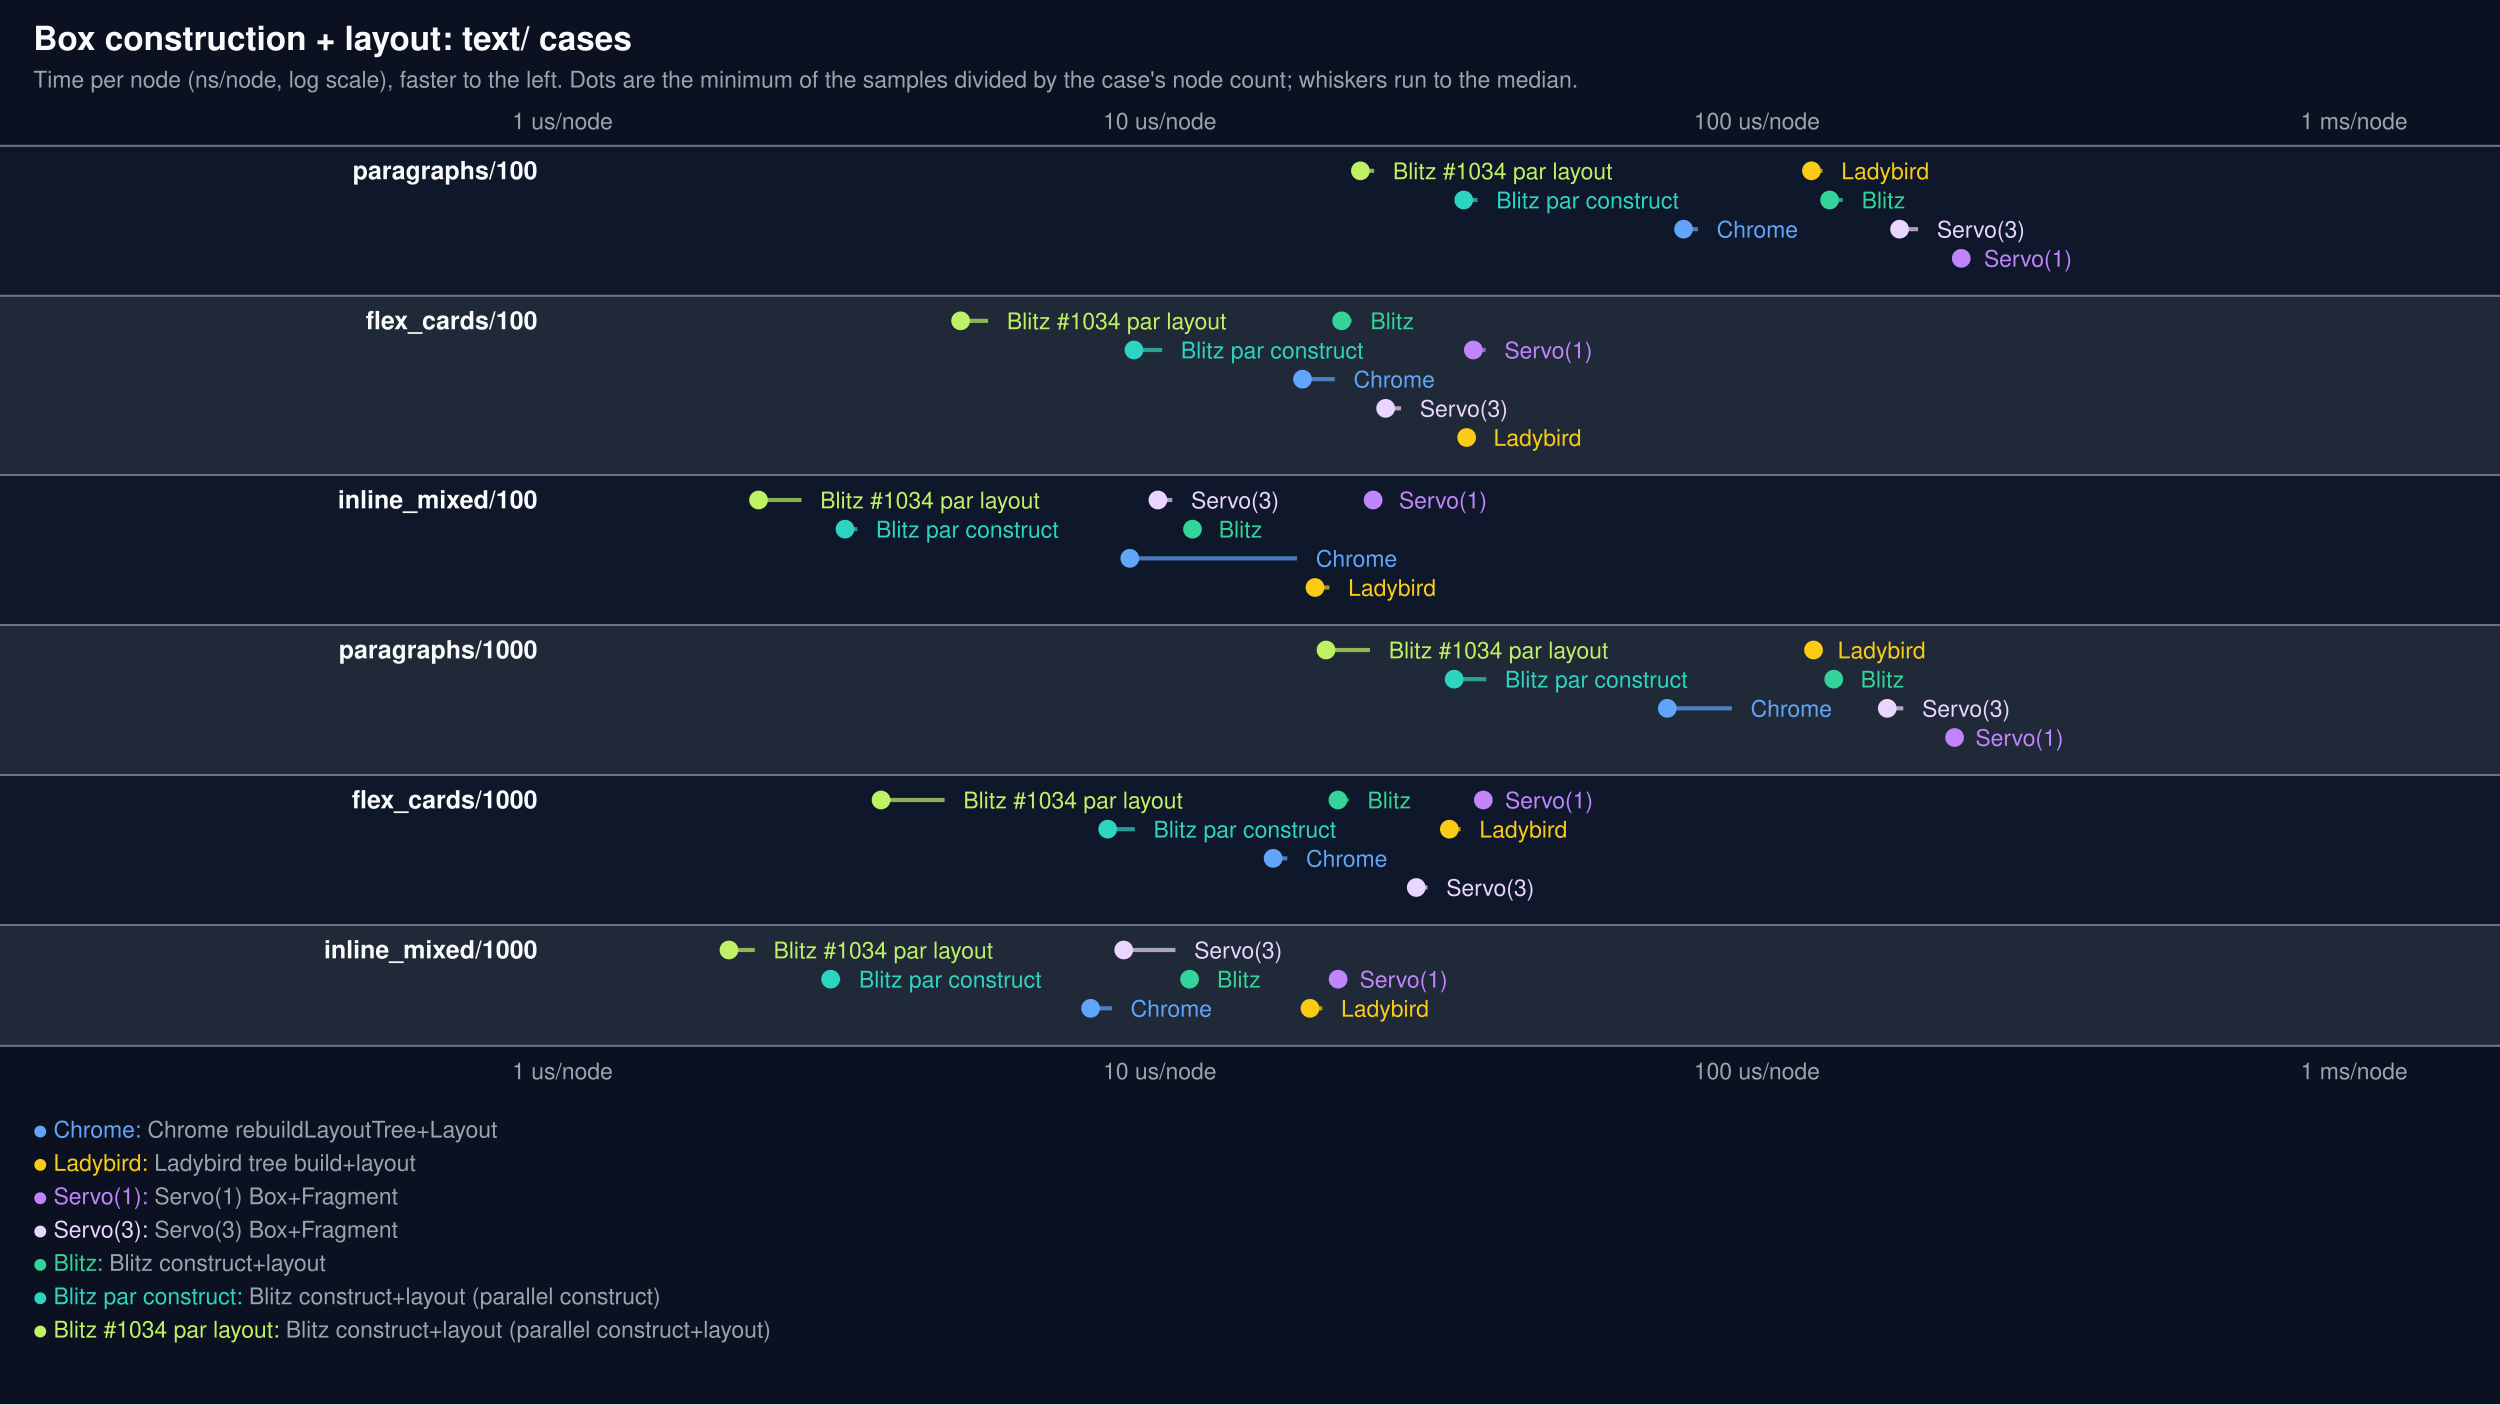
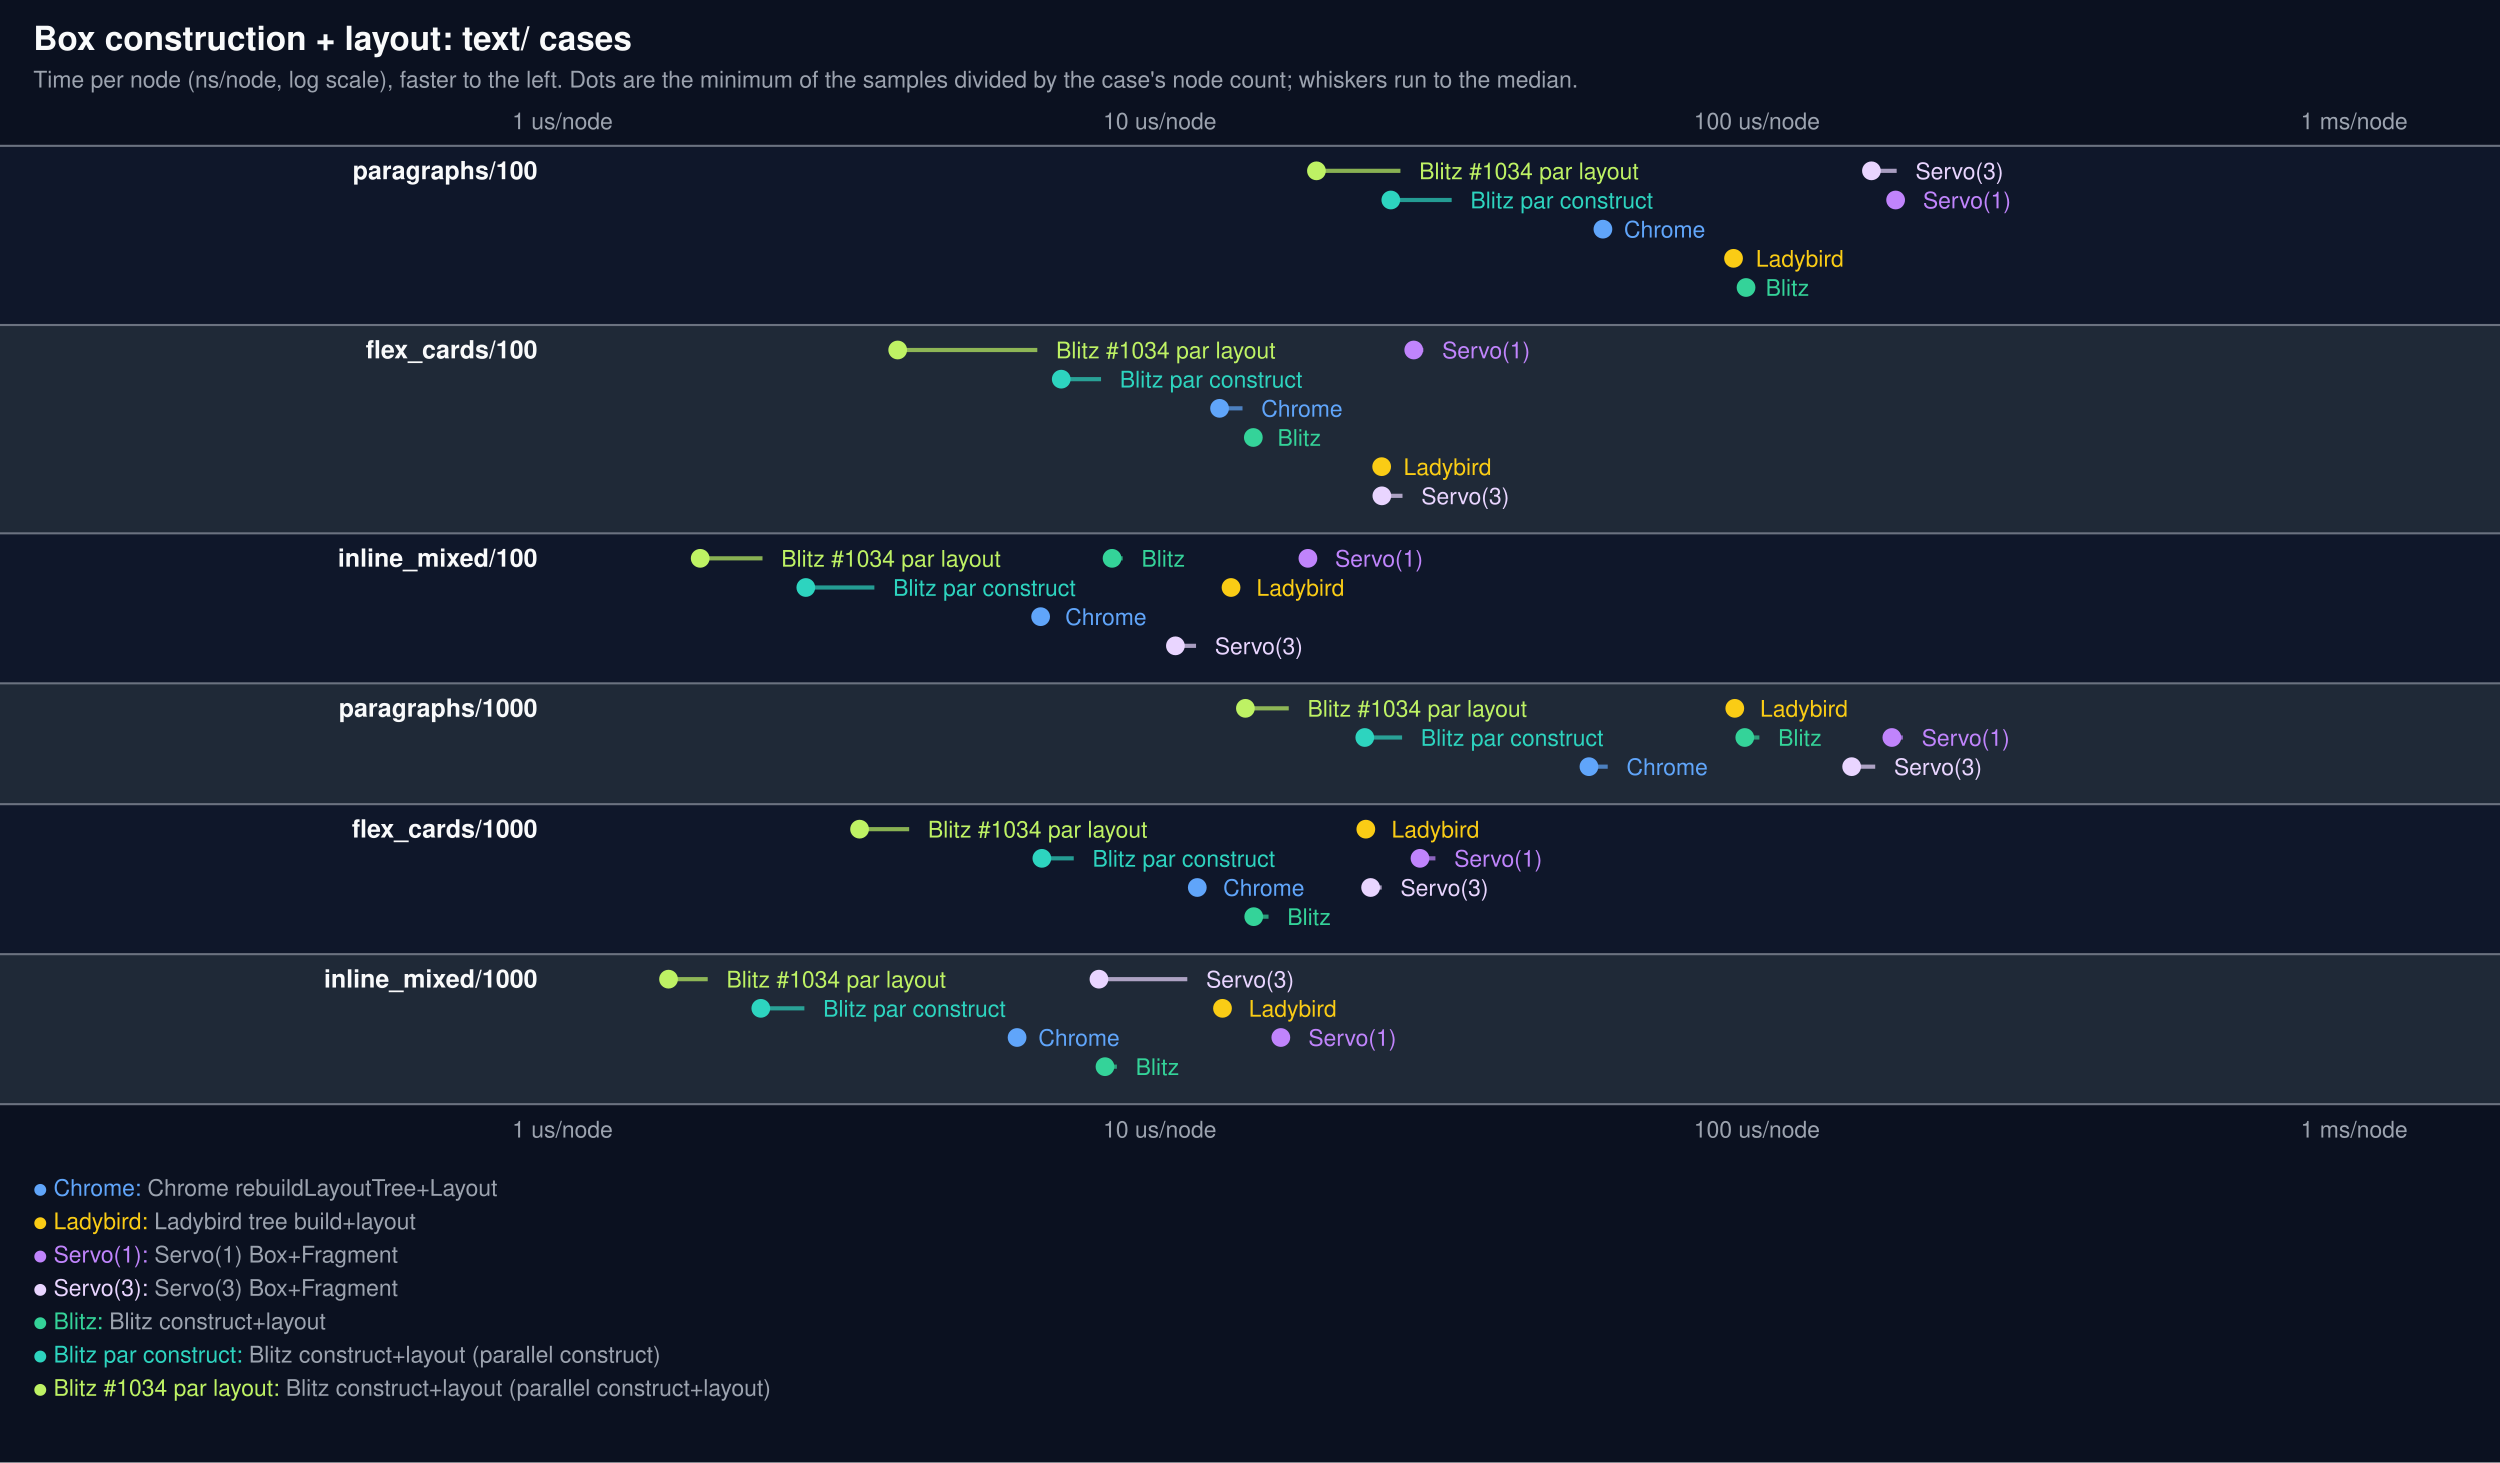
- <svg xmlns="http://www.w3.org/2000/svg" width="1200" height="674" viewBox="0 0 1200 674" font-family="system-ui, -apple-system, Segoe UI, Helvetica, Arial, sans-serif">
-   <rect width="1200" height="674" fill="#0b1120" />
+ <svg xmlns="http://www.w3.org/2000/svg" width="1200" height="702" viewBox="0 0 1200 702" font-family="system-ui, -apple-system, Segoe UI, Helvetica, Arial, sans-serif">
+   <rect width="1200" height="702" fill="#0b1120" />
  <text x="16" y="24" fill="#f9fafb" font-size="16" font-weight="600">Box construction + layout: text/ cases</text>
  <text x="16" y="42" fill="#9ca3af" font-size="11">Time per node (ns/node, log scale), faster to the left. Dots are the minimum of the samples divided by the case's node count; whiskers run to the median.</text>
-   <line x1="270.0" x2="270.0" y1="70" y2="502" stroke="#374151" stroke-dasharray="2 4" />
+   <line x1="270.0" x2="270.0" y1="70" y2="530" stroke="#374151" stroke-dasharray="2 4" />
  <text x="270.0" y="62" fill="#9ca3af" font-size="11" text-anchor="middle">1 us/node</text>
-   <text x="270.0" y="518" fill="#9ca3af" font-size="11" text-anchor="middle">1 us/node</text>
-   <line x1="556.7" x2="556.7" y1="70" y2="502" stroke="#374151" stroke-dasharray="2 4" />
+   <text x="270.0" y="546" fill="#9ca3af" font-size="11" text-anchor="middle">1 us/node</text>
+   <line x1="556.7" x2="556.7" y1="70" y2="530" stroke="#374151" stroke-dasharray="2 4" />
  <text x="556.7" y="62" fill="#9ca3af" font-size="11" text-anchor="middle">10 us/node</text>
-   <text x="556.7" y="518" fill="#9ca3af" font-size="11" text-anchor="middle">10 us/node</text>
-   <line x1="843.3" x2="843.3" y1="70" y2="502" stroke="#374151" stroke-dasharray="2 4" />
+   <text x="556.7" y="546" fill="#9ca3af" font-size="11" text-anchor="middle">10 us/node</text>
+   <line x1="843.3" x2="843.3" y1="70" y2="530" stroke="#374151" stroke-dasharray="2 4" />
  <text x="843.3" y="62" fill="#9ca3af" font-size="11" text-anchor="middle">100 us/node</text>
-   <text x="843.3" y="518" fill="#9ca3af" font-size="11" text-anchor="middle">100 us/node</text>
-   <line x1="1130.0" x2="1130.0" y1="70" y2="502" stroke="#374151" stroke-dasharray="2 4" />
+   <text x="843.3" y="546" fill="#9ca3af" font-size="11" text-anchor="middle">100 us/node</text>
+   <line x1="1130.0" x2="1130.0" y1="70" y2="530" stroke="#374151" stroke-dasharray="2 4" />
  <text x="1130.0" y="62" fill="#9ca3af" font-size="11" text-anchor="middle">1 ms/node</text>
-   <text x="1130.0" y="518" fill="#9ca3af" font-size="11" text-anchor="middle">1 ms/node</text>
-   <rect x="0" y="70" width="1200" height="72" fill="#0f172a" />
+   <text x="1130.0" y="546" fill="#9ca3af" font-size="11" text-anchor="middle">1 ms/node</text>
+   <rect x="0" y="70" width="1200" height="86" fill="#0f172a" />
  <line x1="0" x2="1200" y1="70" y2="70" stroke="#6b7280" stroke-width="1" />
  <text x="258" y="86" fill="#f9fafb" font-size="12" font-weight="600" text-anchor="end">paragraphs/100</text>
-   <line x1="653.0" x2="659.6" y1="82" y2="82" stroke="#bef264" stroke-width="2" opacity="0.7" />
-   <circle cx="653.0" cy="82" r="4.5" fill="#bef264" />
-   <text x="668.6" y="86" fill="#bef264" font-size="11" text-anchor="start">Blitz #1034 par layout</text>
-   <line x1="702.6" x2="709.2" y1="96" y2="96" stroke="#2dd4bf" stroke-width="2" opacity="0.7" />
-   <circle cx="702.6" cy="96" r="4.5" fill="#2dd4bf" />
-   <text x="718.2" y="100" fill="#2dd4bf" font-size="11" text-anchor="start">Blitz par construct</text>
-   <line x1="808.1" x2="815.0" y1="110" y2="110" stroke="#60a5fa" stroke-width="2" opacity="0.7" />
-   <circle cx="808.1" cy="110" r="4.5" fill="#60a5fa" />
-   <text x="824.0" y="114" fill="#60a5fa" font-size="11" text-anchor="start">Chrome</text>
-   <line x1="869.5" x2="874.8" y1="82" y2="82" stroke="#facc15" stroke-width="2" opacity="0.7" />
-   <circle cx="869.5" cy="82" r="4.5" fill="#facc15" />
-   <text x="883.8" y="86" fill="#facc15" font-size="11" text-anchor="start">Ladybird</text>
-   <line x1="878.2" x2="884.6" y1="96" y2="96" stroke="#34d399" stroke-width="2" opacity="0.7" />
-   <circle cx="878.2" cy="96" r="4.5" fill="#34d399" />
-   <text x="893.6" y="100" fill="#34d399" font-size="11" text-anchor="start">Blitz</text>
-   <line x1="911.8" x2="920.7" y1="110" y2="110" stroke="#e9d5ff" stroke-width="2" opacity="0.7" />
-   <circle cx="911.8" cy="110" r="4.5" fill="#e9d5ff" />
-   <text x="929.7" y="114" fill="#e9d5ff" font-size="11" text-anchor="start">Servo(3)</text>
-   <line x1="941.4" x2="943.3" y1="124" y2="124" stroke="#c084fc" stroke-width="2" opacity="0.7" />
-   <circle cx="941.4" cy="124" r="4.5" fill="#c084fc" />
-   <text x="952.3" y="128" fill="#c084fc" font-size="11" text-anchor="start">Servo(1)</text>
-   <rect x="0" y="142" width="1200" height="86" fill="#1f2937" />
-   <line x1="0" x2="1200" y1="142" y2="142" stroke="#6b7280" stroke-width="1" />
-   <text x="258" y="158" fill="#f9fafb" font-size="12" font-weight="600" text-anchor="end">flex_cards/100</text>
-   <line x1="461.1" x2="474.3" y1="154" y2="154" stroke="#bef264" stroke-width="2" opacity="0.7" />
-   <circle cx="461.1" cy="154" r="4.5" fill="#bef264" />
-   <text x="483.3" y="158" fill="#bef264" font-size="11" text-anchor="start">Blitz #1034 par layout</text>
-   <line x1="544.3" x2="557.8" y1="168" y2="168" stroke="#2dd4bf" stroke-width="2" opacity="0.7" />
-   <circle cx="544.3" cy="168" r="4.5" fill="#2dd4bf" />
-   <text x="566.8" y="172" fill="#2dd4bf" font-size="11" text-anchor="start">Blitz par construct</text>
-   <line x1="625.2" x2="640.7" y1="182" y2="182" stroke="#60a5fa" stroke-width="2" opacity="0.7" />
-   <circle cx="625.2" cy="182" r="4.5" fill="#60a5fa" />
-   <text x="649.7" y="186" fill="#60a5fa" font-size="11" text-anchor="start">Chrome</text>
-   <line x1="644.0" x2="648.8" y1="154" y2="154" stroke="#34d399" stroke-width="2" opacity="0.7" />
-   <circle cx="644.0" cy="154" r="4.5" fill="#34d399" />
-   <text x="657.8" y="158" fill="#34d399" font-size="11" text-anchor="start">Blitz</text>
-   <line x1="665.1" x2="672.5" y1="196" y2="196" stroke="#e9d5ff" stroke-width="2" opacity="0.7" />
-   <circle cx="665.1" cy="196" r="4.5" fill="#e9d5ff" />
-   <text x="681.5" y="200" fill="#e9d5ff" font-size="11" text-anchor="start">Servo(3)</text>
-   <line x1="704.0" x2="707.9" y1="210" y2="210" stroke="#facc15" stroke-width="2" opacity="0.7" />
-   <circle cx="704.0" cy="210" r="4.5" fill="#facc15" />
-   <text x="716.9" y="214" fill="#facc15" font-size="11" text-anchor="start">Ladybird</text>
-   <line x1="707.2" x2="713.1" y1="168" y2="168" stroke="#c084fc" stroke-width="2" opacity="0.7" />
-   <circle cx="707.2" cy="168" r="4.5" fill="#c084fc" />
-   <text x="722.1" y="172" fill="#c084fc" font-size="11" text-anchor="start">Servo(1)</text>
-   <rect x="0" y="228" width="1200" height="72" fill="#0f172a" />
-   <line x1="0" x2="1200" y1="228" y2="228" stroke="#6b7280" stroke-width="1" />
-   <text x="258" y="244" fill="#f9fafb" font-size="12" font-weight="600" text-anchor="end">inline_mixed/100</text>
-   <line x1="364.1" x2="384.7" y1="240" y2="240" stroke="#bef264" stroke-width="2" opacity="0.7" />
-   <circle cx="364.1" cy="240" r="4.5" fill="#bef264" />
-   <text x="393.7" y="244" fill="#bef264" font-size="11" text-anchor="start">Blitz #1034 par layout</text>
-   <line x1="405.6" x2="411.5" y1="254" y2="254" stroke="#2dd4bf" stroke-width="2" opacity="0.7" />
-   <circle cx="405.6" cy="254" r="4.5" fill="#2dd4bf" />
-   <text x="420.5" y="258" fill="#2dd4bf" font-size="11" text-anchor="start">Blitz par construct</text>
-   <line x1="542.3" x2="622.6" y1="268" y2="268" stroke="#60a5fa" stroke-width="2" opacity="0.7" />
-   <circle cx="542.3" cy="268" r="4.5" fill="#60a5fa" />
-   <text x="631.6" y="272" fill="#60a5fa" font-size="11" text-anchor="start">Chrome</text>
-   <line x1="555.8" x2="562.7" y1="240" y2="240" stroke="#e9d5ff" stroke-width="2" opacity="0.7" />
-   <circle cx="555.8" cy="240" r="4.5" fill="#e9d5ff" />
-   <text x="571.7" y="244" fill="#e9d5ff" font-size="11" text-anchor="start">Servo(3)</text>
-   <line x1="572.4" x2="576.0" y1="254" y2="254" stroke="#34d399" stroke-width="2" opacity="0.7" />
-   <circle cx="572.4" cy="254" r="4.5" fill="#34d399" />
-   <text x="585.0" y="258" fill="#34d399" font-size="11" text-anchor="start">Blitz</text>
-   <line x1="631.2" x2="638.1" y1="282" y2="282" stroke="#facc15" stroke-width="2" opacity="0.7" />
-   <circle cx="631.2" cy="282" r="4.5" fill="#facc15" />
-   <text x="647.1" y="286" fill="#facc15" font-size="11" text-anchor="start">Ladybird</text>
-   <line x1="659.1" x2="662.5" y1="240" y2="240" stroke="#c084fc" stroke-width="2" opacity="0.7" />
-   <circle cx="659.1" cy="240" r="4.5" fill="#c084fc" />
-   <text x="671.5" y="244" fill="#c084fc" font-size="11" text-anchor="start">Servo(1)</text>
-   <rect x="0" y="300" width="1200" height="72" fill="#1f2937" />
-   <line x1="0" x2="1200" y1="300" y2="300" stroke="#6b7280" stroke-width="1" />
-   <text x="258" y="316" fill="#f9fafb" font-size="12" font-weight="600" text-anchor="end">paragraphs/1000</text>
-   <line x1="636.5" x2="657.6" y1="312" y2="312" stroke="#bef264" stroke-width="2" opacity="0.7" />
-   <circle cx="636.5" cy="312" r="4.5" fill="#bef264" />
-   <text x="666.6" y="316" fill="#bef264" font-size="11" text-anchor="start">Blitz #1034 par layout</text>
-   <line x1="698.0" x2="713.4" y1="326" y2="326" stroke="#2dd4bf" stroke-width="2" opacity="0.7" />
-   <circle cx="698.0" cy="326" r="4.5" fill="#2dd4bf" />
-   <text x="722.4" y="330" fill="#2dd4bf" font-size="11" text-anchor="start">Blitz par construct</text>
-   <line x1="800.3" x2="831.3" y1="340" y2="340" stroke="#60a5fa" stroke-width="2" opacity="0.7" />
-   <circle cx="800.3" cy="340" r="4.5" fill="#60a5fa" />
-   <text x="840.3" y="344" fill="#60a5fa" font-size="11" text-anchor="start">Chrome</text>
-   <line x1="870.5" x2="873.1" y1="312" y2="312" stroke="#facc15" stroke-width="2" opacity="0.7" />
-   <circle cx="870.5" cy="312" r="4.5" fill="#facc15" />
-   <text x="882.1" y="316" fill="#facc15" font-size="11" text-anchor="start">Ladybird</text>
-   <line x1="880.2" x2="884.1" y1="326" y2="326" stroke="#34d399" stroke-width="2" opacity="0.7" />
-   <circle cx="880.2" cy="326" r="4.5" fill="#34d399" />
-   <text x="893.1" y="330" fill="#34d399" font-size="11" text-anchor="start">Blitz</text>
-   <line x1="905.9" x2="913.6" y1="340" y2="340" stroke="#e9d5ff" stroke-width="2" opacity="0.7" />
-   <circle cx="905.9" cy="340" r="4.5" fill="#e9d5ff" />
-   <text x="922.6" y="344" fill="#e9d5ff" font-size="11" text-anchor="start">Servo(3)</text>
-   <line x1="938.2" x2="939.2" y1="354" y2="354" stroke="#c084fc" stroke-width="2" opacity="0.7" />
-   <circle cx="938.2" cy="354" r="4.5" fill="#c084fc" />
-   <text x="948.2" y="358" fill="#c084fc" font-size="11" text-anchor="start">Servo(1)</text>
-   <rect x="0" y="372" width="1200" height="72" fill="#0f172a" />
-   <line x1="0" x2="1200" y1="372" y2="372" stroke="#6b7280" stroke-width="1" />
-   <text x="258" y="388" fill="#f9fafb" font-size="12" font-weight="600" text-anchor="end">flex_cards/1000</text>
-   <line x1="422.9" x2="453.4" y1="384" y2="384" stroke="#bef264" stroke-width="2" opacity="0.7" />
-   <circle cx="422.9" cy="384" r="4.5" fill="#bef264" />
-   <text x="462.4" y="388" fill="#bef264" font-size="11" text-anchor="start">Blitz #1034 par layout</text>
-   <line x1="531.7" x2="544.7" y1="398" y2="398" stroke="#2dd4bf" stroke-width="2" opacity="0.7" />
-   <circle cx="531.7" cy="398" r="4.5" fill="#2dd4bf" />
-   <text x="553.7" y="402" fill="#2dd4bf" font-size="11" text-anchor="start">Blitz par construct</text>
-   <line x1="611.1" x2="617.9" y1="412" y2="412" stroke="#60a5fa" stroke-width="2" opacity="0.7" />
-   <circle cx="611.1" cy="412" r="4.5" fill="#60a5fa" />
-   <text x="626.9" y="416" fill="#60a5fa" font-size="11" text-anchor="start">Chrome</text>
-   <line x1="642.2" x2="647.4" y1="384" y2="384" stroke="#34d399" stroke-width="2" opacity="0.7" />
-   <circle cx="642.2" cy="384" r="4.5" fill="#34d399" />
-   <text x="656.4" y="388" fill="#34d399" font-size="11" text-anchor="start">Blitz</text>
-   <line x1="679.8" x2="685.2" y1="426" y2="426" stroke="#e9d5ff" stroke-width="2" opacity="0.7" />
-   <circle cx="679.8" cy="426" r="4.5" fill="#e9d5ff" />
-   <text x="694.2" y="430" fill="#e9d5ff" font-size="11" text-anchor="start">Servo(3)</text>
-   <line x1="695.7" x2="701.1" y1="398" y2="398" stroke="#facc15" stroke-width="2" opacity="0.7" />
-   <circle cx="695.7" cy="398" r="4.5" fill="#facc15" />
-   <text x="710.1" y="402" fill="#facc15" font-size="11" text-anchor="start">Ladybird</text>
-   <line x1="712.0" x2="713.4" y1="384" y2="384" stroke="#c084fc" stroke-width="2" opacity="0.7" />
-   <circle cx="712.0" cy="384" r="4.5" fill="#c084fc" />
-   <text x="722.4" y="388" fill="#c084fc" font-size="11" text-anchor="start">Servo(1)</text>
-   <rect x="0" y="444" width="1200" height="58" fill="#1f2937" />
-   <line x1="0" x2="1200" y1="444" y2="444" stroke="#6b7280" stroke-width="1" />
-   <text x="258" y="460" fill="#f9fafb" font-size="12" font-weight="600" text-anchor="end">inline_mixed/1000</text>
-   <line x1="349.9" x2="362.3" y1="456" y2="456" stroke="#bef264" stroke-width="2" opacity="0.7" />
-   <circle cx="349.9" cy="456" r="4.5" fill="#bef264" />
-   <text x="371.3" y="460" fill="#bef264" font-size="11" text-anchor="start">Blitz #1034 par layout</text>
-   <line x1="398.7" x2="403.3" y1="470" y2="470" stroke="#2dd4bf" stroke-width="2" opacity="0.7" />
-   <circle cx="398.7" cy="470" r="4.5" fill="#2dd4bf" />
-   <text x="412.3" y="474" fill="#2dd4bf" font-size="11" text-anchor="start">Blitz par construct</text>
-   <line x1="523.5" x2="533.7" y1="484" y2="484" stroke="#60a5fa" stroke-width="2" opacity="0.7" />
-   <circle cx="523.5" cy="484" r="4.5" fill="#60a5fa" />
-   <text x="542.7" y="488" fill="#60a5fa" font-size="11" text-anchor="start">Chrome</text>
-   <line x1="539.4" x2="564.2" y1="456" y2="456" stroke="#e9d5ff" stroke-width="2" opacity="0.7" />
-   <circle cx="539.4" cy="456" r="4.5" fill="#e9d5ff" />
-   <text x="573.2" y="460" fill="#e9d5ff" font-size="11" text-anchor="start">Servo(3)</text>
-   <line x1="571.0" x2="575.2" y1="470" y2="470" stroke="#34d399" stroke-width="2" opacity="0.7" />
-   <circle cx="571.0" cy="470" r="4.5" fill="#34d399" />
-   <text x="584.2" y="474" fill="#34d399" font-size="11" text-anchor="start">Blitz</text>
-   <line x1="628.8" x2="634.7" y1="484" y2="484" stroke="#facc15" stroke-width="2" opacity="0.7" />
-   <circle cx="628.8" cy="484" r="4.5" fill="#facc15" />
-   <text x="643.7" y="488" fill="#facc15" font-size="11" text-anchor="start">Ladybird</text>
-   <line x1="642.3" x2="643.6" y1="470" y2="470" stroke="#c084fc" stroke-width="2" opacity="0.7" />
-   <circle cx="642.3" cy="470" r="4.5" fill="#c084fc" />
-   <text x="652.6" y="474" fill="#c084fc" font-size="11" text-anchor="start">Servo(1)</text>
-   <line x1="0" x2="1200" y1="502" y2="502" stroke="#6b7280" stroke-width="1" />
-   <text x="16" y="546" font-size="11" fill="#60a5fa">● Chrome: <tspan fill="#9ca3af">Chrome rebuildLayoutTree+Layout</tspan>
+   <line x1="631.9" x2="672.2" y1="82" y2="82" stroke="#bef264" stroke-width="2" opacity="0.7" />
+   <circle cx="631.9" cy="82" r="4.5" fill="#bef264" />
+   <text x="681.2" y="86" fill="#bef264" font-size="11" text-anchor="start">Blitz #1034 par layout</text>
+   <line x1="667.6" x2="696.8" y1="96" y2="96" stroke="#2dd4bf" stroke-width="2" opacity="0.7" />
+   <circle cx="667.6" cy="96" r="4.5" fill="#2dd4bf" />
+   <text x="705.8" y="100" fill="#2dd4bf" font-size="11" text-anchor="start">Blitz par construct</text>
+   <line x1="769.4" x2="770.5" y1="110" y2="110" stroke="#60a5fa" stroke-width="2" opacity="0.7" />
+   <circle cx="769.4" cy="110" r="4.5" fill="#60a5fa" />
+   <text x="779.5" y="114" fill="#60a5fa" font-size="11" text-anchor="start">Chrome</text>
+   <line x1="832.1" x2="833.8" y1="124" y2="124" stroke="#facc15" stroke-width="2" opacity="0.7" />
+   <circle cx="832.1" cy="124" r="4.5" fill="#facc15" />
+   <text x="842.8" y="128" fill="#facc15" font-size="11" text-anchor="start">Ladybird</text>
+   <line x1="838.1" x2="838.5" y1="138" y2="138" stroke="#34d399" stroke-width="2" opacity="0.7" />
+   <circle cx="838.1" cy="138" r="4.5" fill="#34d399" />
+   <text x="847.5" y="142" fill="#34d399" font-size="11" text-anchor="start">Blitz</text>
+   <line x1="898.3" x2="910.4" y1="82" y2="82" stroke="#e9d5ff" stroke-width="2" opacity="0.7" />
+   <circle cx="898.3" cy="82" r="4.5" fill="#e9d5ff" />
+   <text x="919.4" y="86" fill="#e9d5ff" font-size="11" text-anchor="start">Servo(3)</text>
+   <line x1="909.9" x2="914.0" y1="96" y2="96" stroke="#c084fc" stroke-width="2" opacity="0.7" />
+   <circle cx="909.9" cy="96" r="4.5" fill="#c084fc" />
+   <text x="923.0" y="100" fill="#c084fc" font-size="11" text-anchor="start">Servo(1)</text>
+   <rect x="0" y="156" width="1200" height="100" fill="#1f2937" />
+   <line x1="0" x2="1200" y1="156" y2="156" stroke="#6b7280" stroke-width="1" />
+   <text x="258" y="172" fill="#f9fafb" font-size="12" font-weight="600" text-anchor="end">flex_cards/100</text>
+   <line x1="430.9" x2="497.9" y1="168" y2="168" stroke="#bef264" stroke-width="2" opacity="0.7" />
+   <circle cx="430.9" cy="168" r="4.5" fill="#bef264" />
+   <text x="506.9" y="172" fill="#bef264" font-size="11" text-anchor="start">Blitz #1034 par layout</text>
+   <line x1="509.4" x2="528.5" y1="182" y2="182" stroke="#2dd4bf" stroke-width="2" opacity="0.7" />
+   <circle cx="509.4" cy="182" r="4.5" fill="#2dd4bf" />
+   <text x="537.5" y="186" fill="#2dd4bf" font-size="11" text-anchor="start">Blitz par construct</text>
+   <line x1="585.4" x2="596.4" y1="196" y2="196" stroke="#60a5fa" stroke-width="2" opacity="0.7" />
+   <circle cx="585.4" cy="196" r="4.5" fill="#60a5fa" />
+   <text x="605.4" y="200" fill="#60a5fa" font-size="11" text-anchor="start">Chrome</text>
+   <line x1="601.6" x2="604.2" y1="210" y2="210" stroke="#34d399" stroke-width="2" opacity="0.7" />
+   <circle cx="601.6" cy="210" r="4.5" fill="#34d399" />
+   <text x="613.2" y="214" fill="#34d399" font-size="11" text-anchor="start">Blitz</text>
+   <line x1="663.2" x2="664.7" y1="224" y2="224" stroke="#facc15" stroke-width="2" opacity="0.7" />
+   <circle cx="663.2" cy="224" r="4.5" fill="#facc15" />
+   <text x="673.7" y="228" fill="#facc15" font-size="11" text-anchor="start">Ladybird</text>
+   <line x1="663.3" x2="673.2" y1="238" y2="238" stroke="#e9d5ff" stroke-width="2" opacity="0.7" />
+   <circle cx="663.3" cy="238" r="4.5" fill="#e9d5ff" />
+   <text x="682.2" y="242" fill="#e9d5ff" font-size="11" text-anchor="start">Servo(3)</text>
+   <line x1="678.6" x2="683.2" y1="168" y2="168" stroke="#c084fc" stroke-width="2" opacity="0.7" />
+   <circle cx="678.6" cy="168" r="4.5" fill="#c084fc" />
+   <text x="692.2" y="172" fill="#c084fc" font-size="11" text-anchor="start">Servo(1)</text>
+   <rect x="0" y="256" width="1200" height="72" fill="#0f172a" />
+   <line x1="0" x2="1200" y1="256" y2="256" stroke="#6b7280" stroke-width="1" />
+   <text x="258" y="272" fill="#f9fafb" font-size="12" font-weight="600" text-anchor="end">inline_mixed/100</text>
+   <line x1="336.1" x2="366.0" y1="268" y2="268" stroke="#bef264" stroke-width="2" opacity="0.7" />
+   <circle cx="336.1" cy="268" r="4.5" fill="#bef264" />
+   <text x="375.0" y="272" fill="#bef264" font-size="11" text-anchor="start">Blitz #1034 par layout</text>
+   <line x1="386.8" x2="419.7" y1="282" y2="282" stroke="#2dd4bf" stroke-width="2" opacity="0.7" />
+   <circle cx="386.8" cy="282" r="4.5" fill="#2dd4bf" />
+   <text x="428.7" y="286" fill="#2dd4bf" font-size="11" text-anchor="start">Blitz par construct</text>
+   <line x1="499.5" x2="502.3" y1="296" y2="296" stroke="#60a5fa" stroke-width="2" opacity="0.7" />
+   <circle cx="499.5" cy="296" r="4.5" fill="#60a5fa" />
+   <text x="511.3" y="300" fill="#60a5fa" font-size="11" text-anchor="start">Chrome</text>
+   <line x1="533.8" x2="538.9" y1="268" y2="268" stroke="#34d399" stroke-width="2" opacity="0.7" />
+   <circle cx="533.8" cy="268" r="4.5" fill="#34d399" />
+   <text x="547.9" y="272" fill="#34d399" font-size="11" text-anchor="start">Blitz</text>
+   <line x1="564.2" x2="574.1" y1="310" y2="310" stroke="#e9d5ff" stroke-width="2" opacity="0.7" />
+   <circle cx="564.2" cy="310" r="4.5" fill="#e9d5ff" />
+   <text x="583.1" y="314" fill="#e9d5ff" font-size="11" text-anchor="start">Servo(3)</text>
+   <line x1="590.9" x2="594.1" y1="282" y2="282" stroke="#facc15" stroke-width="2" opacity="0.7" />
+   <circle cx="590.9" cy="282" r="4.5" fill="#facc15" />
+   <text x="603.1" y="286" fill="#facc15" font-size="11" text-anchor="start">Ladybird</text>
+   <line x1="627.8" x2="631.8" y1="268" y2="268" stroke="#c084fc" stroke-width="2" opacity="0.7" />
+   <circle cx="627.8" cy="268" r="4.5" fill="#c084fc" />
+   <text x="640.8" y="272" fill="#c084fc" font-size="11" text-anchor="start">Servo(1)</text>
+   <rect x="0" y="328" width="1200" height="58" fill="#1f2937" />
+   <line x1="0" x2="1200" y1="328" y2="328" stroke="#6b7280" stroke-width="1" />
+   <text x="258" y="344" fill="#f9fafb" font-size="12" font-weight="600" text-anchor="end">paragraphs/1000</text>
+   <line x1="597.8" x2="618.6" y1="340" y2="340" stroke="#bef264" stroke-width="2" opacity="0.7" />
+   <circle cx="597.8" cy="340" r="4.5" fill="#bef264" />
+   <text x="627.6" y="344" fill="#bef264" font-size="11" text-anchor="start">Blitz #1034 par layout</text>
+   <line x1="655.1" x2="673.0" y1="354" y2="354" stroke="#2dd4bf" stroke-width="2" opacity="0.7" />
+   <circle cx="655.1" cy="354" r="4.5" fill="#2dd4bf" />
+   <text x="682.0" y="358" fill="#2dd4bf" font-size="11" text-anchor="start">Blitz par construct</text>
+   <line x1="762.7" x2="771.7" y1="368" y2="368" stroke="#60a5fa" stroke-width="2" opacity="0.7" />
+   <circle cx="762.7" cy="368" r="4.5" fill="#60a5fa" />
+   <text x="780.7" y="372" fill="#60a5fa" font-size="11" text-anchor="start">Chrome</text>
+   <line x1="832.7" x2="835.8" y1="340" y2="340" stroke="#facc15" stroke-width="2" opacity="0.7" />
+   <circle cx="832.7" cy="340" r="4.5" fill="#facc15" />
+   <text x="844.8" y="344" fill="#facc15" font-size="11" text-anchor="start">Ladybird</text>
+   <line x1="837.5" x2="844.5" y1="354" y2="354" stroke="#34d399" stroke-width="2" opacity="0.7" />
+   <circle cx="837.5" cy="354" r="4.5" fill="#34d399" />
+   <text x="853.5" y="358" fill="#34d399" font-size="11" text-anchor="start">Blitz</text>
+   <line x1="888.8" x2="900.1" y1="368" y2="368" stroke="#e9d5ff" stroke-width="2" opacity="0.7" />
+   <circle cx="888.8" cy="368" r="4.5" fill="#e9d5ff" />
+   <text x="909.1" y="372" fill="#e9d5ff" font-size="11" text-anchor="start">Servo(3)</text>
+   <line x1="908.1" x2="913.4" y1="354" y2="354" stroke="#c084fc" stroke-width="2" opacity="0.7" />
+   <circle cx="908.1" cy="354" r="4.5" fill="#c084fc" />
+   <text x="922.4" y="358" fill="#c084fc" font-size="11" text-anchor="start">Servo(1)</text>
+   <rect x="0" y="386" width="1200" height="72" fill="#0f172a" />
+   <line x1="0" x2="1200" y1="386" y2="386" stroke="#6b7280" stroke-width="1" />
+   <text x="258" y="402" fill="#f9fafb" font-size="12" font-weight="600" text-anchor="end">flex_cards/1000</text>
+   <line x1="412.6" x2="436.4" y1="398" y2="398" stroke="#bef264" stroke-width="2" opacity="0.7" />
+   <circle cx="412.6" cy="398" r="4.5" fill="#bef264" />
+   <text x="445.4" y="402" fill="#bef264" font-size="11" text-anchor="start">Blitz #1034 par layout</text>
+   <line x1="500.1" x2="515.4" y1="412" y2="412" stroke="#2dd4bf" stroke-width="2" opacity="0.7" />
+   <circle cx="500.1" cy="412" r="4.5" fill="#2dd4bf" />
+   <text x="524.4" y="416" fill="#2dd4bf" font-size="11" text-anchor="start">Blitz par construct</text>
+   <line x1="574.7" x2="578.1" y1="426" y2="426" stroke="#60a5fa" stroke-width="2" opacity="0.7" />
+   <circle cx="574.7" cy="426" r="4.5" fill="#60a5fa" />
+   <text x="587.1" y="430" fill="#60a5fa" font-size="11" text-anchor="start">Chrome</text>
+   <line x1="601.8" x2="608.9" y1="440" y2="440" stroke="#34d399" stroke-width="2" opacity="0.7" />
+   <circle cx="601.8" cy="440" r="4.5" fill="#34d399" />
+   <text x="617.9" y="444" fill="#34d399" font-size="11" text-anchor="start">Blitz</text>
+   <line x1="655.6" x2="658.9" y1="398" y2="398" stroke="#facc15" stroke-width="2" opacity="0.7" />
+   <circle cx="655.6" cy="398" r="4.5" fill="#facc15" />
+   <text x="667.9" y="402" fill="#facc15" font-size="11" text-anchor="start">Ladybird</text>
+   <line x1="657.9" x2="663.2" y1="426" y2="426" stroke="#e9d5ff" stroke-width="2" opacity="0.7" />
+   <circle cx="657.9" cy="426" r="4.5" fill="#e9d5ff" />
+   <text x="672.2" y="430" fill="#e9d5ff" font-size="11" text-anchor="start">Servo(3)</text>
+   <line x1="681.6" x2="689.0" y1="412" y2="412" stroke="#c084fc" stroke-width="2" opacity="0.7" />
+   <circle cx="681.6" cy="412" r="4.5" fill="#c084fc" />
+   <text x="698.0" y="416" fill="#c084fc" font-size="11" text-anchor="start">Servo(1)</text>
+   <rect x="0" y="458" width="1200" height="72" fill="#1f2937" />
+   <line x1="0" x2="1200" y1="458" y2="458" stroke="#6b7280" stroke-width="1" />
+   <text x="258" y="474" fill="#f9fafb" font-size="12" font-weight="600" text-anchor="end">inline_mixed/1000</text>
+   <line x1="320.9" x2="339.7" y1="470" y2="470" stroke="#bef264" stroke-width="2" opacity="0.7" />
+   <circle cx="320.9" cy="470" r="4.5" fill="#bef264" />
+   <text x="348.7" y="474" fill="#bef264" font-size="11" text-anchor="start">Blitz #1034 par layout</text>
+   <line x1="365.2" x2="386.1" y1="484" y2="484" stroke="#2dd4bf" stroke-width="2" opacity="0.7" />
+   <circle cx="365.2" cy="484" r="4.5" fill="#2dd4bf" />
+   <text x="395.1" y="488" fill="#2dd4bf" font-size="11" text-anchor="start">Blitz par construct</text>
+   <line x1="488.2" x2="489.4" y1="498" y2="498" stroke="#60a5fa" stroke-width="2" opacity="0.7" />
+   <circle cx="488.2" cy="498" r="4.5" fill="#60a5fa" />
+   <text x="498.4" y="502" fill="#60a5fa" font-size="11" text-anchor="start">Chrome</text>
+   <line x1="527.5" x2="569.9" y1="470" y2="470" stroke="#e9d5ff" stroke-width="2" opacity="0.7" />
+   <circle cx="527.5" cy="470" r="4.5" fill="#e9d5ff" />
+   <text x="578.9" y="474" fill="#e9d5ff" font-size="11" text-anchor="start">Servo(3)</text>
+   <line x1="530.4" x2="536.1" y1="512" y2="512" stroke="#34d399" stroke-width="2" opacity="0.7" />
+   <circle cx="530.4" cy="512" r="4.5" fill="#34d399" />
+   <text x="545.1" y="516" fill="#34d399" font-size="11" text-anchor="start">Blitz</text>
+   <line x1="586.8" x2="590.4" y1="484" y2="484" stroke="#facc15" stroke-width="2" opacity="0.7" />
+   <circle cx="586.8" cy="484" r="4.5" fill="#facc15" />
+   <text x="599.4" y="488" fill="#facc15" font-size="11" text-anchor="start">Ladybird</text>
+   <line x1="614.8" x2="619.0" y1="498" y2="498" stroke="#c084fc" stroke-width="2" opacity="0.7" />
+   <circle cx="614.8" cy="498" r="4.5" fill="#c084fc" />
+   <text x="628.0" y="502" fill="#c084fc" font-size="11" text-anchor="start">Servo(1)</text>
+   <line x1="0" x2="1200" y1="530" y2="530" stroke="#6b7280" stroke-width="1" />
+   <text x="16" y="574" font-size="11" fill="#60a5fa">● Chrome: <tspan fill="#9ca3af">Chrome rebuildLayoutTree+Layout</tspan>
  </text>
-   <text x="16" y="562" font-size="11" fill="#facc15">● Ladybird: <tspan fill="#9ca3af">Ladybird tree build+layout</tspan>
+   <text x="16" y="590" font-size="11" fill="#facc15">● Ladybird: <tspan fill="#9ca3af">Ladybird tree build+layout</tspan>
  </text>
-   <text x="16" y="578" font-size="11" fill="#c084fc">● Servo(1): <tspan fill="#9ca3af">Servo(1) Box+Fragment</tspan>
+   <text x="16" y="606" font-size="11" fill="#c084fc">● Servo(1): <tspan fill="#9ca3af">Servo(1) Box+Fragment</tspan>
  </text>
-   <text x="16" y="594" font-size="11" fill="#e9d5ff">● Servo(3): <tspan fill="#9ca3af">Servo(3) Box+Fragment</tspan>
+   <text x="16" y="622" font-size="11" fill="#e9d5ff">● Servo(3): <tspan fill="#9ca3af">Servo(3) Box+Fragment</tspan>
  </text>
-   <text x="16" y="610" font-size="11" fill="#34d399">● Blitz: <tspan fill="#9ca3af">Blitz construct+layout</tspan>
+   <text x="16" y="638" font-size="11" fill="#34d399">● Blitz: <tspan fill="#9ca3af">Blitz construct+layout</tspan>
  </text>
-   <text x="16" y="626" font-size="11" fill="#2dd4bf">● Blitz par construct: <tspan fill="#9ca3af">Blitz construct+layout (parallel construct)</tspan>
+   <text x="16" y="654" font-size="11" fill="#2dd4bf">● Blitz par construct: <tspan fill="#9ca3af">Blitz construct+layout (parallel construct)</tspan>
  </text>
-   <text x="16" y="642" font-size="11" fill="#bef264">● Blitz #1034 par layout: <tspan fill="#9ca3af">Blitz construct+layout (parallel construct+layout)</tspan>
+   <text x="16" y="670" font-size="11" fill="#bef264">● Blitz #1034 par layout: <tspan fill="#9ca3af">Blitz construct+layout (parallel construct+layout)</tspan>
  </text>
</svg>
